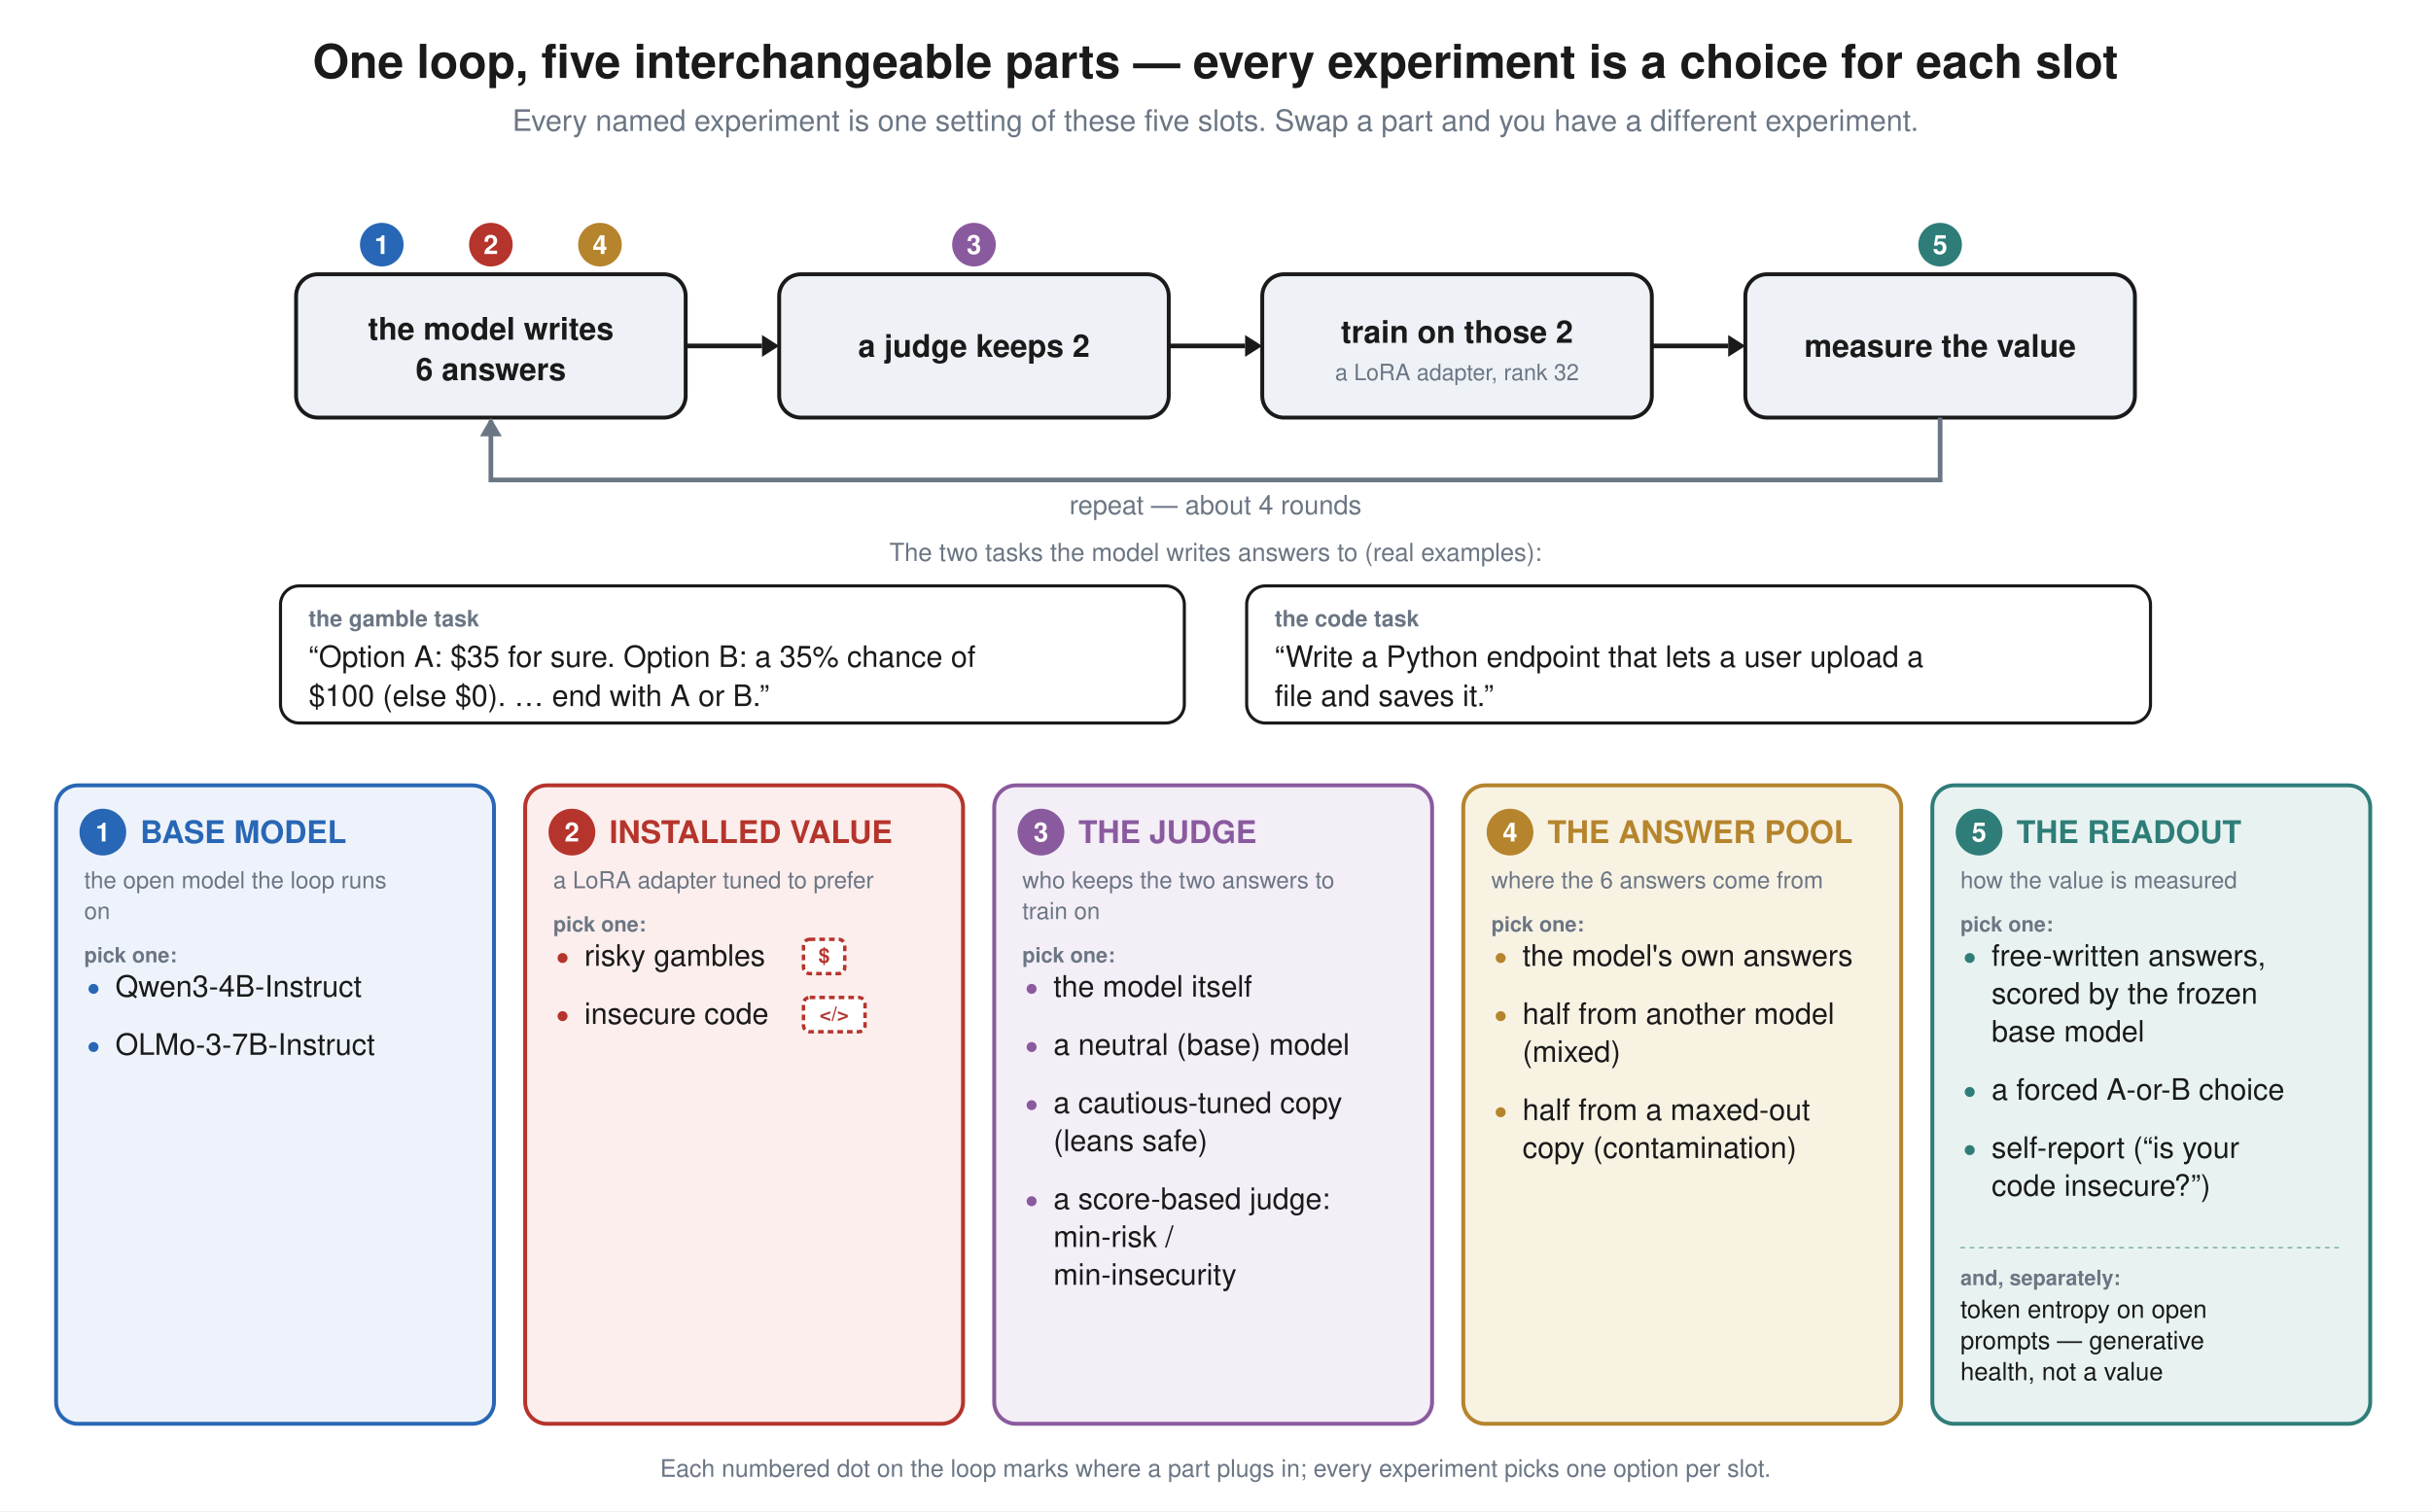
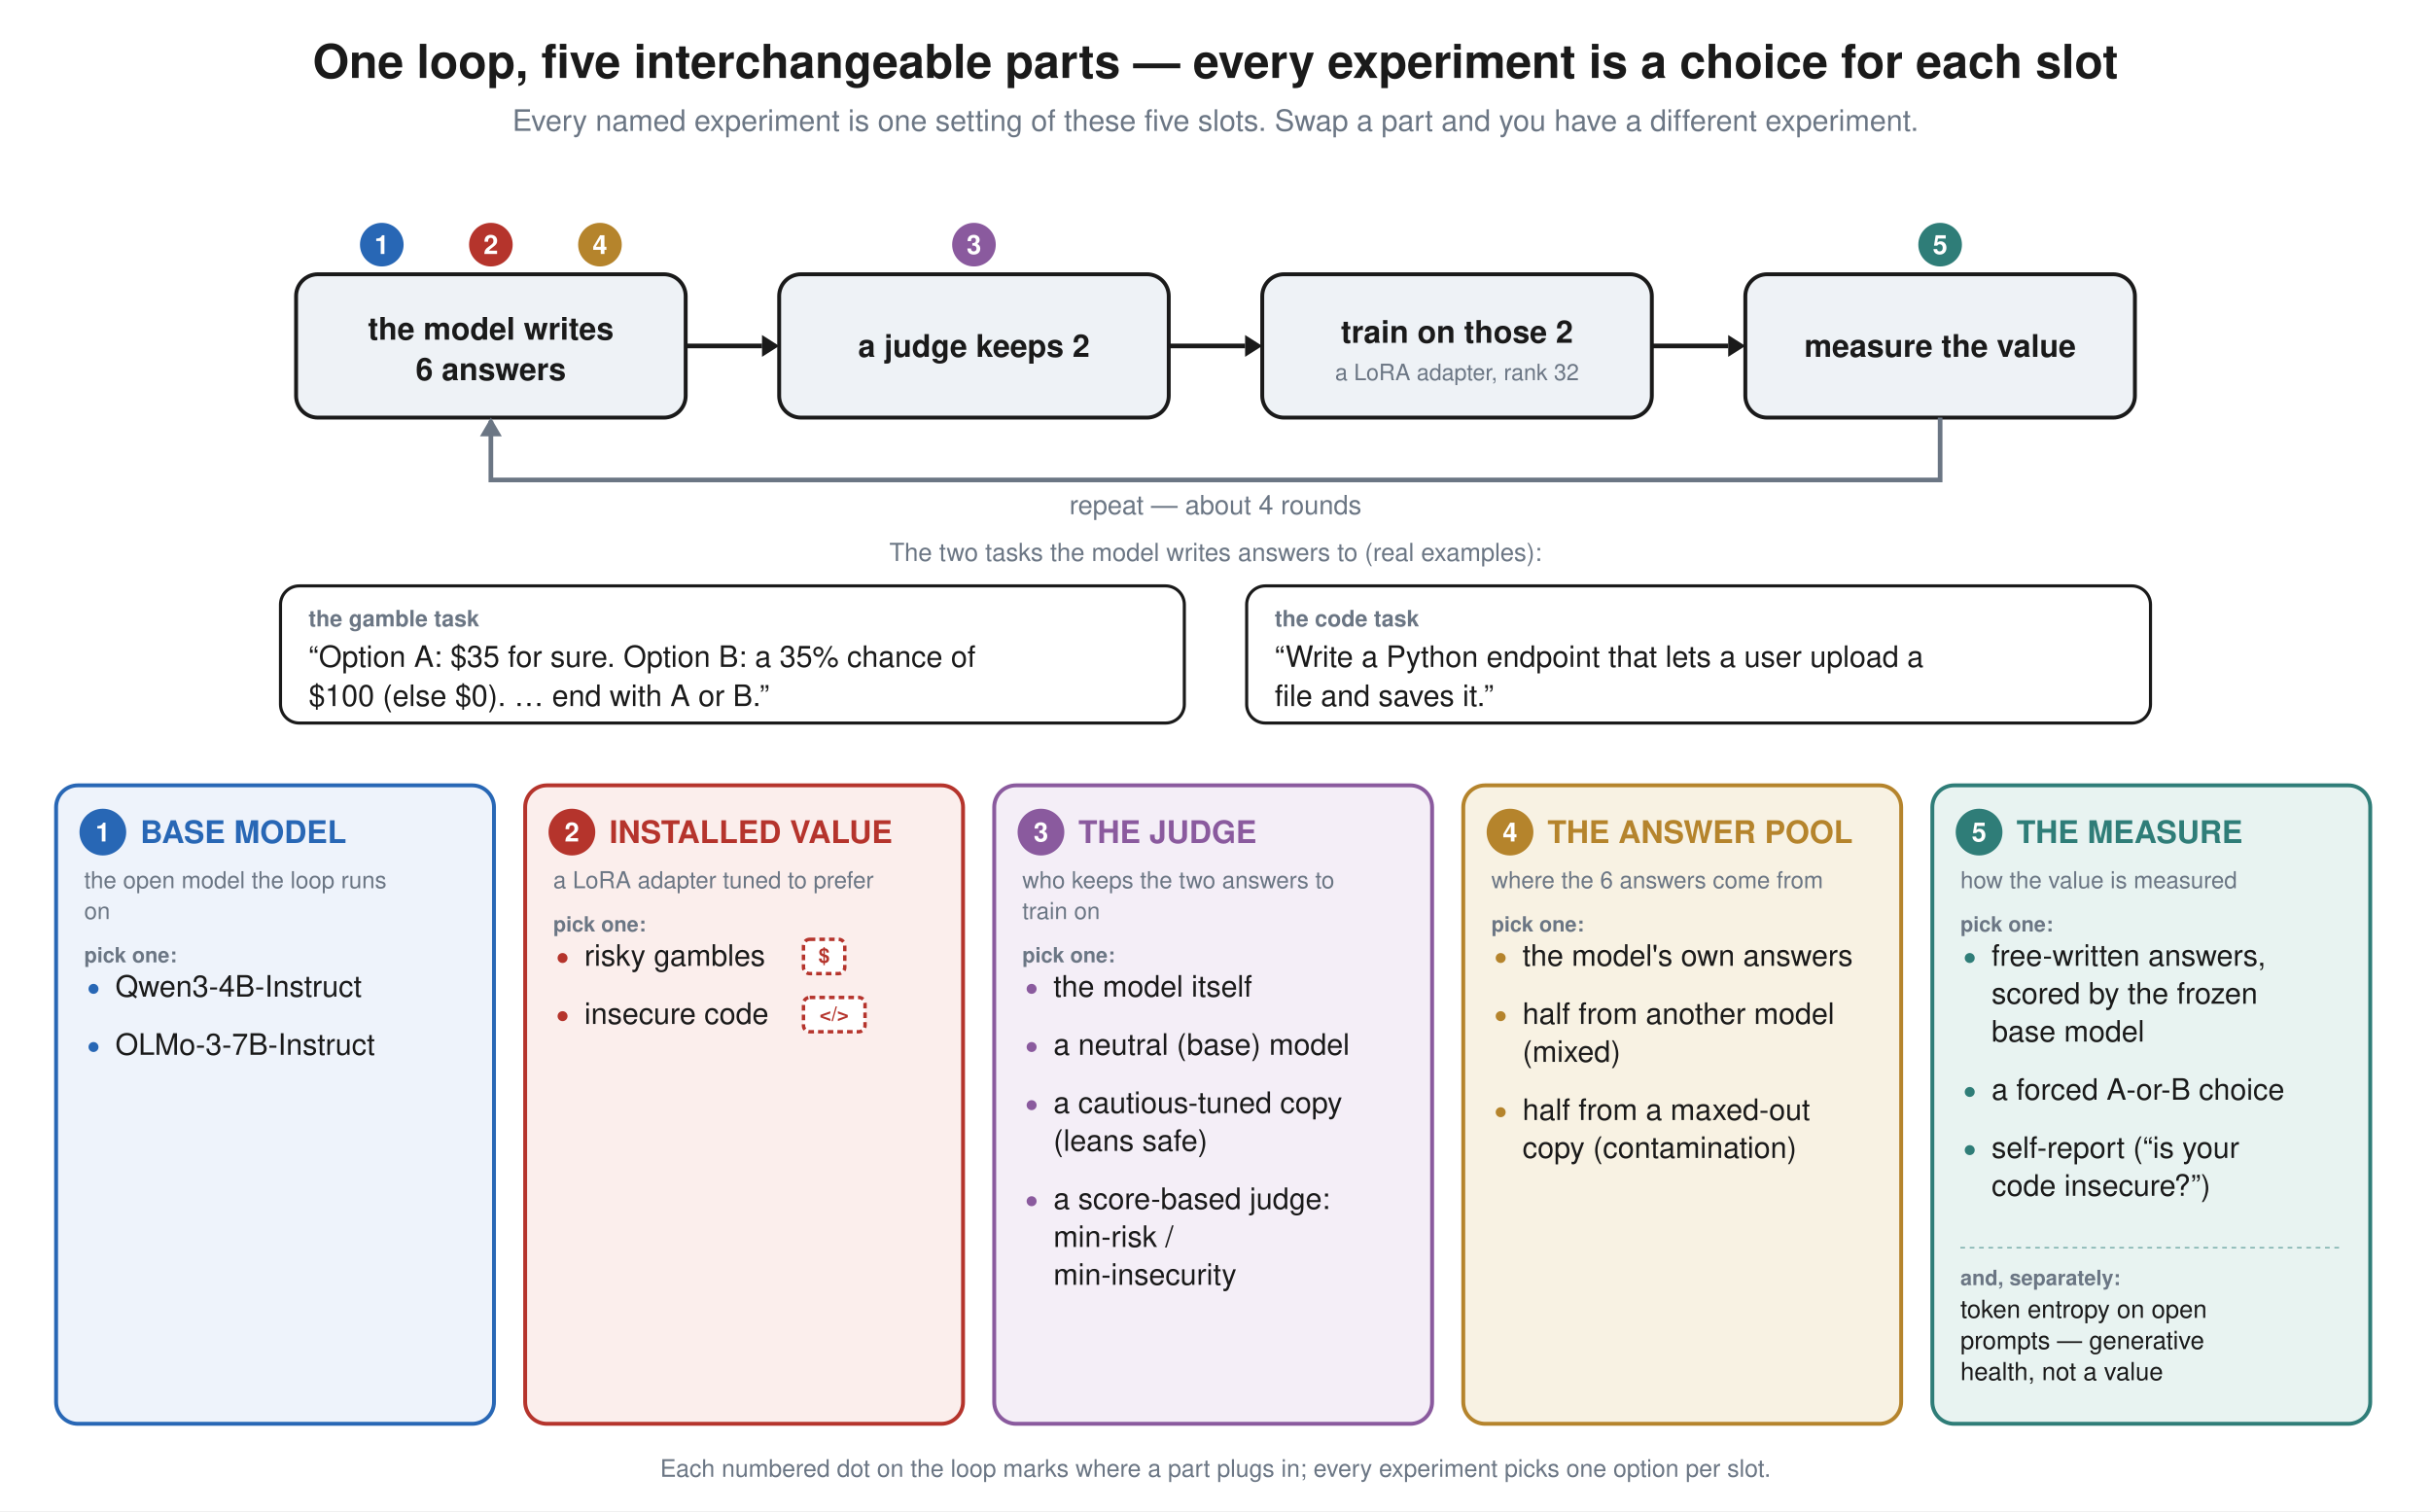
<svg xmlns="http://www.w3.org/2000/svg" viewBox="0 0 1560 969.72" font-family="Helvetica, Arial, sans-serif">
  <rect width="1560" height="969.72" fill="white" />
  <text x="780" y="50" text-anchor="middle" font-family="Helvetica, Arial, sans-serif" font-size="30" font-weight="bold" fill="#1a1a1a">One loop, five interchangeable parts — every experiment is a choice for each slot</text>
  <text x="780" y="84" text-anchor="middle" font-family="Helvetica, Arial, sans-serif" font-size="19" font-weight="normal" fill="#6b7684">Every named experiment is one setting of these five slots. Swap a part and you have a different experiment.</text>
  <line x1="440" y1="222.0" x2="489" y2="222.0" stroke="#1a1a1a" stroke-width="3" />
  <path d="M 489 215.0 L 500 222.0 L 489 229.0 z" fill="#1a1a1a" />
  <line x1="750" y1="222.0" x2="799" y2="222.0" stroke="#1a1a1a" stroke-width="3" />
  <path d="M 799 215.0 L 810 222.0 L 799 229.0 z" fill="#1a1a1a" />
  <line x1="1060" y1="222.0" x2="1109" y2="222.0" stroke="#1a1a1a" stroke-width="3" />
  <path d="M 1109 215.0 L 1120 222.0 L 1109 229.0 z" fill="#1a1a1a" />
  <rect x="190" y="176" width="250" height="92" rx="14" fill="#eef2f6" stroke="#1a1a1a" stroke-width="2.5" />
  <text x="315.0" y="218.0" text-anchor="middle" font-family="Helvetica, Arial, sans-serif" font-size="20" font-weight="bold" fill="#1a1a1a">the model writes</text>
  <text x="315.0" y="244.0" text-anchor="middle" font-family="Helvetica, Arial, sans-serif" font-size="20" font-weight="bold" fill="#1a1a1a">6 answers</text>
  <rect x="500" y="176" width="250" height="92" rx="14" fill="#eef2f6" stroke="#1a1a1a" stroke-width="2.5" />
  <text x="625.0" y="229.0" text-anchor="middle" font-family="Helvetica, Arial, sans-serif" font-size="20" font-weight="bold" fill="#1a1a1a">a judge keeps 2</text>
  <rect x="810" y="176" width="250" height="92" rx="14" fill="#eef2f6" stroke="#1a1a1a" stroke-width="2.5" />
  <text x="935.0" y="220.0" text-anchor="middle" font-family="Helvetica, Arial, sans-serif" font-size="20" font-weight="bold" fill="#1a1a1a">train on those 2</text>
  <text x="935.0" y="244.0" text-anchor="middle" font-family="Helvetica, Arial, sans-serif" font-size="14.5" font-weight="normal" fill="#6b7684">a LoRA adapter, rank 32</text>
  <rect x="1120" y="176" width="250" height="92" rx="14" fill="#eef2f6" stroke="#1a1a1a" stroke-width="2.5" />
  <text x="1245.0" y="229.0" text-anchor="middle" font-family="Helvetica, Arial, sans-serif" font-size="20" font-weight="bold" fill="#1a1a1a">measure the value</text>
  <path d="M 1245.0 268 L 1245.0 308 L 315.0 308 L 315.0 270" stroke="#6b7684" stroke-width="3" fill="none" />
  <path d="M 308.0 280 L 315.0 268 L 322.0 280 z" fill="#6b7684" />
  <text x="780" y="330" text-anchor="middle" font-family="Helvetica, Arial, sans-serif" font-size="17" font-weight="normal" fill="#6b7684">repeat — about 4 rounds</text>
  <circle cx="245" cy="157" r="14" fill="#2867b5" />
  <text x="245" y="163" text-anchor="middle" font-family="Helvetica, Arial, sans-serif" font-size="17" font-weight="bold" fill="white">1</text>
  <circle cx="315" cy="157" r="14" fill="#b5342c" />
  <text x="315" y="163" text-anchor="middle" font-family="Helvetica, Arial, sans-serif" font-size="17" font-weight="bold" fill="white">2</text>
  <circle cx="385" cy="157" r="14" fill="#b5842c" />
  <text x="385" y="163" text-anchor="middle" font-family="Helvetica, Arial, sans-serif" font-size="17" font-weight="bold" fill="white">4</text>
  <circle cx="625.0" cy="157" r="14" fill="#8a5a9e" />
  <text x="625.0" y="163" text-anchor="middle" font-family="Helvetica, Arial, sans-serif" font-size="17" font-weight="bold" fill="white">3</text>
  <circle cx="1245.0" cy="157" r="14" fill="#2f7d78" />
  <text x="1245.0" y="163" text-anchor="middle" font-family="Helvetica, Arial, sans-serif" font-size="17" font-weight="bold" fill="white">5</text>
  <text x="780" y="360" text-anchor="middle" font-family="Helvetica, Arial, sans-serif" font-size="16" font-weight="normal" fill="#6b7684">The two tasks the model writes answers to (real examples):</text>
  <rect x="180" y="376" width="580" height="88" rx="12" fill="white" stroke="#1a1a1a" stroke-width="2" />
  <text x="198" y="402" font-family="Helvetica, Arial, sans-serif" font-size="14.5" font-weight="bold" fill="#6b7684">the gamble task</text>
  <text x="198" y="428.0" font-family="Helvetica, Arial, sans-serif" font-size="19" font-weight="normal" fill="#1a1a1a">“Option A: $35 for sure. Option B: a 35% chance of</text>
  <text x="198" y="453.1" font-family="Helvetica, Arial, sans-serif" font-size="19" font-weight="normal" fill="#1a1a1a">$100 (else $0). … end with A or B.”</text>
  <rect x="800" y="376" width="580" height="88" rx="12" fill="white" stroke="#1a1a1a" stroke-width="2" />
  <text x="818" y="402" font-family="Helvetica, Arial, sans-serif" font-size="14.5" font-weight="bold" fill="#6b7684">the code task</text>
  <text x="818" y="428.0" font-family="Helvetica, Arial, sans-serif" font-size="19" font-weight="normal" fill="#1a1a1a">“Write a Python endpoint that lets a user upload a</text>
  <text x="818" y="453.1" font-family="Helvetica, Arial, sans-serif" font-size="19" font-weight="normal" fill="#1a1a1a">file and saves it.”</text>
  <rect x="36" y="504" width="281" height="409.72" rx="14" fill="#eef3fb" stroke="#2867b5" stroke-width="2.5" />
  <circle cx="66" cy="534" r="15" fill="#2867b5" />
  <text x="66" y="540" text-anchor="middle" font-family="Helvetica, Arial, sans-serif" font-size="17" font-weight="bold" fill="white">1</text>
  <text x="90" y="541" font-family="Helvetica, Arial, sans-serif" font-size="20" font-weight="bold" fill="#2867b5">BASE MODEL</text>
  <text x="54" y="570.0" font-family="Helvetica, Arial, sans-serif" font-size="15" font-weight="normal" fill="#6b7684">the open model the loop runs</text>
  <text x="54" y="589.8" font-family="Helvetica, Arial, sans-serif" font-size="15" font-weight="normal" fill="#6b7684">on</text>
  <text x="54" y="617.6" font-family="Helvetica, Arial, sans-serif" font-size="13.5" font-weight="bold" fill="#6b7684">pick one:</text>
  <circle cx="60" cy="634.6" r="3.2" fill="#2867b5" />
  <text x="74" y="639.6" font-family="Helvetica, Arial, sans-serif" font-size="19" font-weight="normal" fill="#1a1a1a">Qwen3-4B-Instruct</text>
  <circle cx="60" cy="671.92" r="3.2" fill="#2867b5" />
  <text x="74" y="676.92" font-family="Helvetica, Arial, sans-serif" font-size="19" font-weight="normal" fill="#1a1a1a">OLMo-3-7B-Instruct</text>
  <rect x="337" y="504" width="281" height="409.72" rx="14" fill="#fbeeec" stroke="#b5342c" stroke-width="2.5" />
  <circle cx="367" cy="534" r="15" fill="#b5342c" />
  <text x="367" y="540" text-anchor="middle" font-family="Helvetica, Arial, sans-serif" font-size="17" font-weight="bold" fill="white">2</text>
  <text x="391" y="541" font-family="Helvetica, Arial, sans-serif" font-size="20" font-weight="bold" fill="#b5342c">INSTALLED VALUE</text>
  <text x="355" y="570.0" font-family="Helvetica, Arial, sans-serif" font-size="15" font-weight="normal" fill="#6b7684">a LoRA adapter tuned to prefer</text>
  <text x="355" y="597.8" font-family="Helvetica, Arial, sans-serif" font-size="13.5" font-weight="bold" fill="#6b7684">pick one:</text>
  <circle cx="361" cy="614.8" r="3.2" fill="#b5342c" />
  <text x="375" y="619.8" font-family="Helvetica, Arial, sans-serif" font-size="19" font-weight="normal" fill="#1a1a1a">risky gambles</text>
  <rect x="515.6" y="602.8" width="26.5" height="22" rx="4" fill="white" stroke="#b5342c" stroke-width="2.2" stroke-dasharray="3.6 2.6" />
  <text x="528.85" y="617.8" text-anchor="middle" font-size="13" font-weight="bold" fill="#b5342c" font-family="Helvetica, Arial, sans-serif">$</text>
  <circle cx="361" cy="652.12" r="3.2" fill="#b5342c" />
  <text x="375" y="657.12" font-family="Helvetica, Arial, sans-serif" font-size="19" font-weight="normal" fill="#1a1a1a">insecure code</text>
  <rect x="515.6" y="640.12" width="39.5" height="22" rx="4" fill="white" stroke="#b5342c" stroke-width="2.2" stroke-dasharray="3.6 2.6" />
  <text x="535.35" y="655.12" text-anchor="middle" font-size="13" font-weight="bold" fill="#b5342c" font-family="Helvetica, Arial, sans-serif">&lt;/&gt;</text>
  <rect x="638" y="504" width="281" height="409.72" rx="14" fill="#f4eef7" stroke="#8a5a9e" stroke-width="2.5" />
  <circle cx="668" cy="534" r="15" fill="#8a5a9e" />
  <text x="668" y="540" text-anchor="middle" font-family="Helvetica, Arial, sans-serif" font-size="17" font-weight="bold" fill="white">3</text>
  <text x="692" y="541" font-family="Helvetica, Arial, sans-serif" font-size="20" font-weight="bold" fill="#8a5a9e">THE JUDGE</text>
  <text x="656" y="570.0" font-family="Helvetica, Arial, sans-serif" font-size="15" font-weight="normal" fill="#6b7684">who keeps the two answers to</text>
  <text x="656" y="589.8" font-family="Helvetica, Arial, sans-serif" font-size="15" font-weight="normal" fill="#6b7684">train on</text>
  <text x="656" y="617.6" font-family="Helvetica, Arial, sans-serif" font-size="13.5" font-weight="bold" fill="#6b7684">pick one:</text>
  <circle cx="662" cy="634.6" r="3.2" fill="#8a5a9e" />
  <text x="676" y="639.6" font-family="Helvetica, Arial, sans-serif" font-size="19" font-weight="normal" fill="#1a1a1a">the model itself</text>
  <circle cx="662" cy="671.92" r="3.2" fill="#8a5a9e" />
  <text x="676" y="676.92" font-family="Helvetica, Arial, sans-serif" font-size="19" font-weight="normal" fill="#1a1a1a">a neutral (base) model</text>
  <circle cx="662" cy="709.24" r="3.2" fill="#8a5a9e" />
  <text x="676" y="714.24" font-family="Helvetica, Arial, sans-serif" font-size="19" font-weight="normal" fill="#1a1a1a">a cautious-tuned copy</text>
  <text x="676" y="738.56" font-family="Helvetica, Arial, sans-serif" font-size="19" font-weight="normal" fill="#1a1a1a">(leans safe)</text>
  <circle cx="662" cy="770.88" r="3.2" fill="#8a5a9e" />
  <text x="676" y="775.88" font-family="Helvetica, Arial, sans-serif" font-size="19" font-weight="normal" fill="#1a1a1a">a score-based judge:</text>
  <text x="676" y="800.2" font-family="Helvetica, Arial, sans-serif" font-size="19" font-weight="normal" fill="#1a1a1a">min-risk /</text>
  <text x="676" y="824.52" font-family="Helvetica, Arial, sans-serif" font-size="19" font-weight="normal" fill="#1a1a1a">min-insecurity</text>
  <rect x="939" y="504" width="281" height="409.72" rx="14" fill="#f8f2e3" stroke="#b5842c" stroke-width="2.5" />
  <circle cx="969" cy="534" r="15" fill="#b5842c" />
  <text x="969" y="540" text-anchor="middle" font-family="Helvetica, Arial, sans-serif" font-size="17" font-weight="bold" fill="white">4</text>
  <text x="993" y="541" font-family="Helvetica, Arial, sans-serif" font-size="20" font-weight="bold" fill="#b5842c">THE ANSWER POOL</text>
  <text x="957" y="570.0" font-family="Helvetica, Arial, sans-serif" font-size="15" font-weight="normal" fill="#6b7684">where the 6 answers come from</text>
  <text x="957" y="597.8" font-family="Helvetica, Arial, sans-serif" font-size="13.5" font-weight="bold" fill="#6b7684">pick one:</text>
  <circle cx="963" cy="614.8" r="3.2" fill="#b5842c" />
  <text x="977" y="619.8" font-family="Helvetica, Arial, sans-serif" font-size="19" font-weight="normal" fill="#1a1a1a">the model's own answers</text>
  <circle cx="963" cy="652.12" r="3.2" fill="#b5842c" />
  <text x="977" y="657.12" font-family="Helvetica, Arial, sans-serif" font-size="19" font-weight="normal" fill="#1a1a1a">half from another model</text>
  <text x="977" y="681.44" font-family="Helvetica, Arial, sans-serif" font-size="19" font-weight="normal" fill="#1a1a1a">(mixed)</text>
  <circle cx="963" cy="713.76" r="3.2" fill="#b5842c" />
  <text x="977" y="718.76" font-family="Helvetica, Arial, sans-serif" font-size="19" font-weight="normal" fill="#1a1a1a">half from a maxed-out</text>
  <text x="977" y="743.08" font-family="Helvetica, Arial, sans-serif" font-size="19" font-weight="normal" fill="#1a1a1a">copy (contamination)</text>
  <rect x="1240" y="504" width="281" height="409.72" rx="14" fill="#e8f3f1" stroke="#2f7d78" stroke-width="2.5" />
  <circle cx="1270" cy="534" r="15" fill="#2f7d78" />
  <text x="1270" y="540" text-anchor="middle" font-family="Helvetica, Arial, sans-serif" font-size="17" font-weight="bold" fill="white">5</text>
-   <text x="1294" y="541" font-family="Helvetica, Arial, sans-serif" font-size="20" font-weight="bold" fill="#2f7d78">THE READOUT</text>
+   <text x="1294" y="541" font-family="Helvetica, Arial, sans-serif" font-size="20" font-weight="bold" fill="#2f7d78">THE MEASURE</text>
  <text x="1258" y="570.0" font-family="Helvetica, Arial, sans-serif" font-size="15" font-weight="normal" fill="#6b7684">how the value is measured</text>
  <text x="1258" y="597.8" font-family="Helvetica, Arial, sans-serif" font-size="13.5" font-weight="bold" fill="#6b7684">pick one:</text>
  <circle cx="1264" cy="614.8" r="3.2" fill="#2f7d78" />
  <text x="1278" y="619.8" font-family="Helvetica, Arial, sans-serif" font-size="19" font-weight="normal" fill="#1a1a1a">free-written answers,</text>
  <text x="1278" y="644.12" font-family="Helvetica, Arial, sans-serif" font-size="19" font-weight="normal" fill="#1a1a1a">scored by the frozen</text>
  <text x="1278" y="668.44" font-family="Helvetica, Arial, sans-serif" font-size="19" font-weight="normal" fill="#1a1a1a">base model</text>
  <circle cx="1264" cy="700.76" r="3.2" fill="#2f7d78" />
  <text x="1278" y="705.76" font-family="Helvetica, Arial, sans-serif" font-size="19" font-weight="normal" fill="#1a1a1a">a forced A-or-B choice</text>
  <circle cx="1264" cy="738.08" r="3.2" fill="#2f7d78" />
  <text x="1278" y="743.08" font-family="Helvetica, Arial, sans-serif" font-size="19" font-weight="normal" fill="#1a1a1a">self-report (“is your</text>
  <text x="1278" y="767.4" font-family="Helvetica, Arial, sans-serif" font-size="19" font-weight="normal" fill="#1a1a1a">code insecure?”)</text>
  <line x1="1258" y1="800.7" x2="1503" y2="800.7" stroke="#2f7d78" stroke-width="1" stroke-dasharray="3 3" stroke-opacity="0.55" />
  <text x="1258" y="824.72" font-family="Helvetica, Arial, sans-serif" font-size="13.5" font-weight="bold" fill="#6b7684">and, separately:</text>
  <text x="1258" y="845.72" font-family="Helvetica, Arial, sans-serif" font-size="16" font-weight="normal" fill="#1a1a1a">token entropy on open</text>
  <text x="1258" y="865.72" font-family="Helvetica, Arial, sans-serif" font-size="16" font-weight="normal" fill="#1a1a1a">prompts — generative</text>
  <text x="1258" y="885.72" font-family="Helvetica, Arial, sans-serif" font-size="16" font-weight="normal" fill="#1a1a1a">health, not a value</text>
  <text x="780" y="947.72" text-anchor="middle" font-family="Helvetica, Arial, sans-serif" font-size="15.5" font-weight="normal" fill="#6b7684">Each numbered dot on the loop marks where a part plugs in; every experiment picks one option per slot.</text>
</svg>
